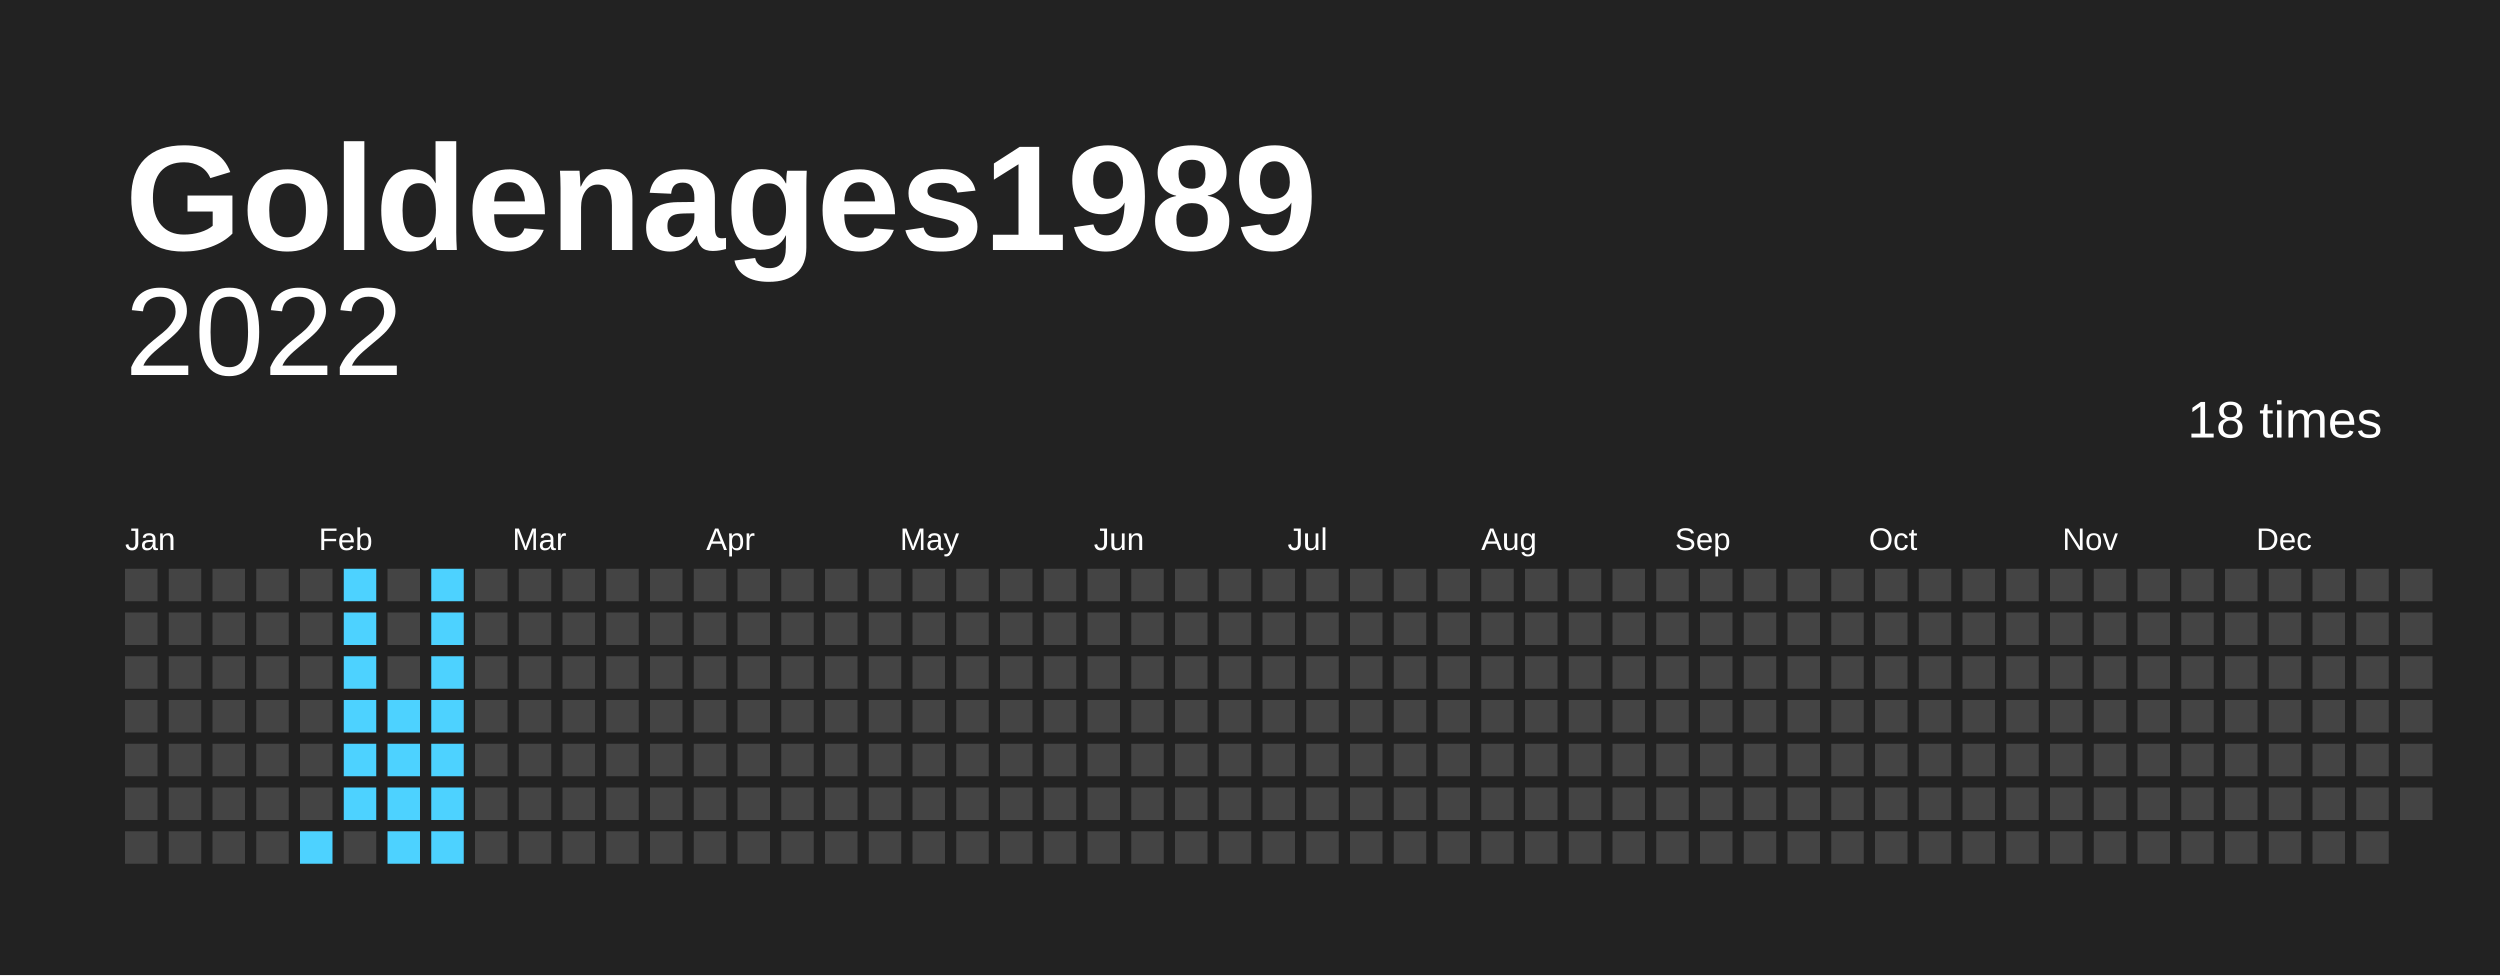
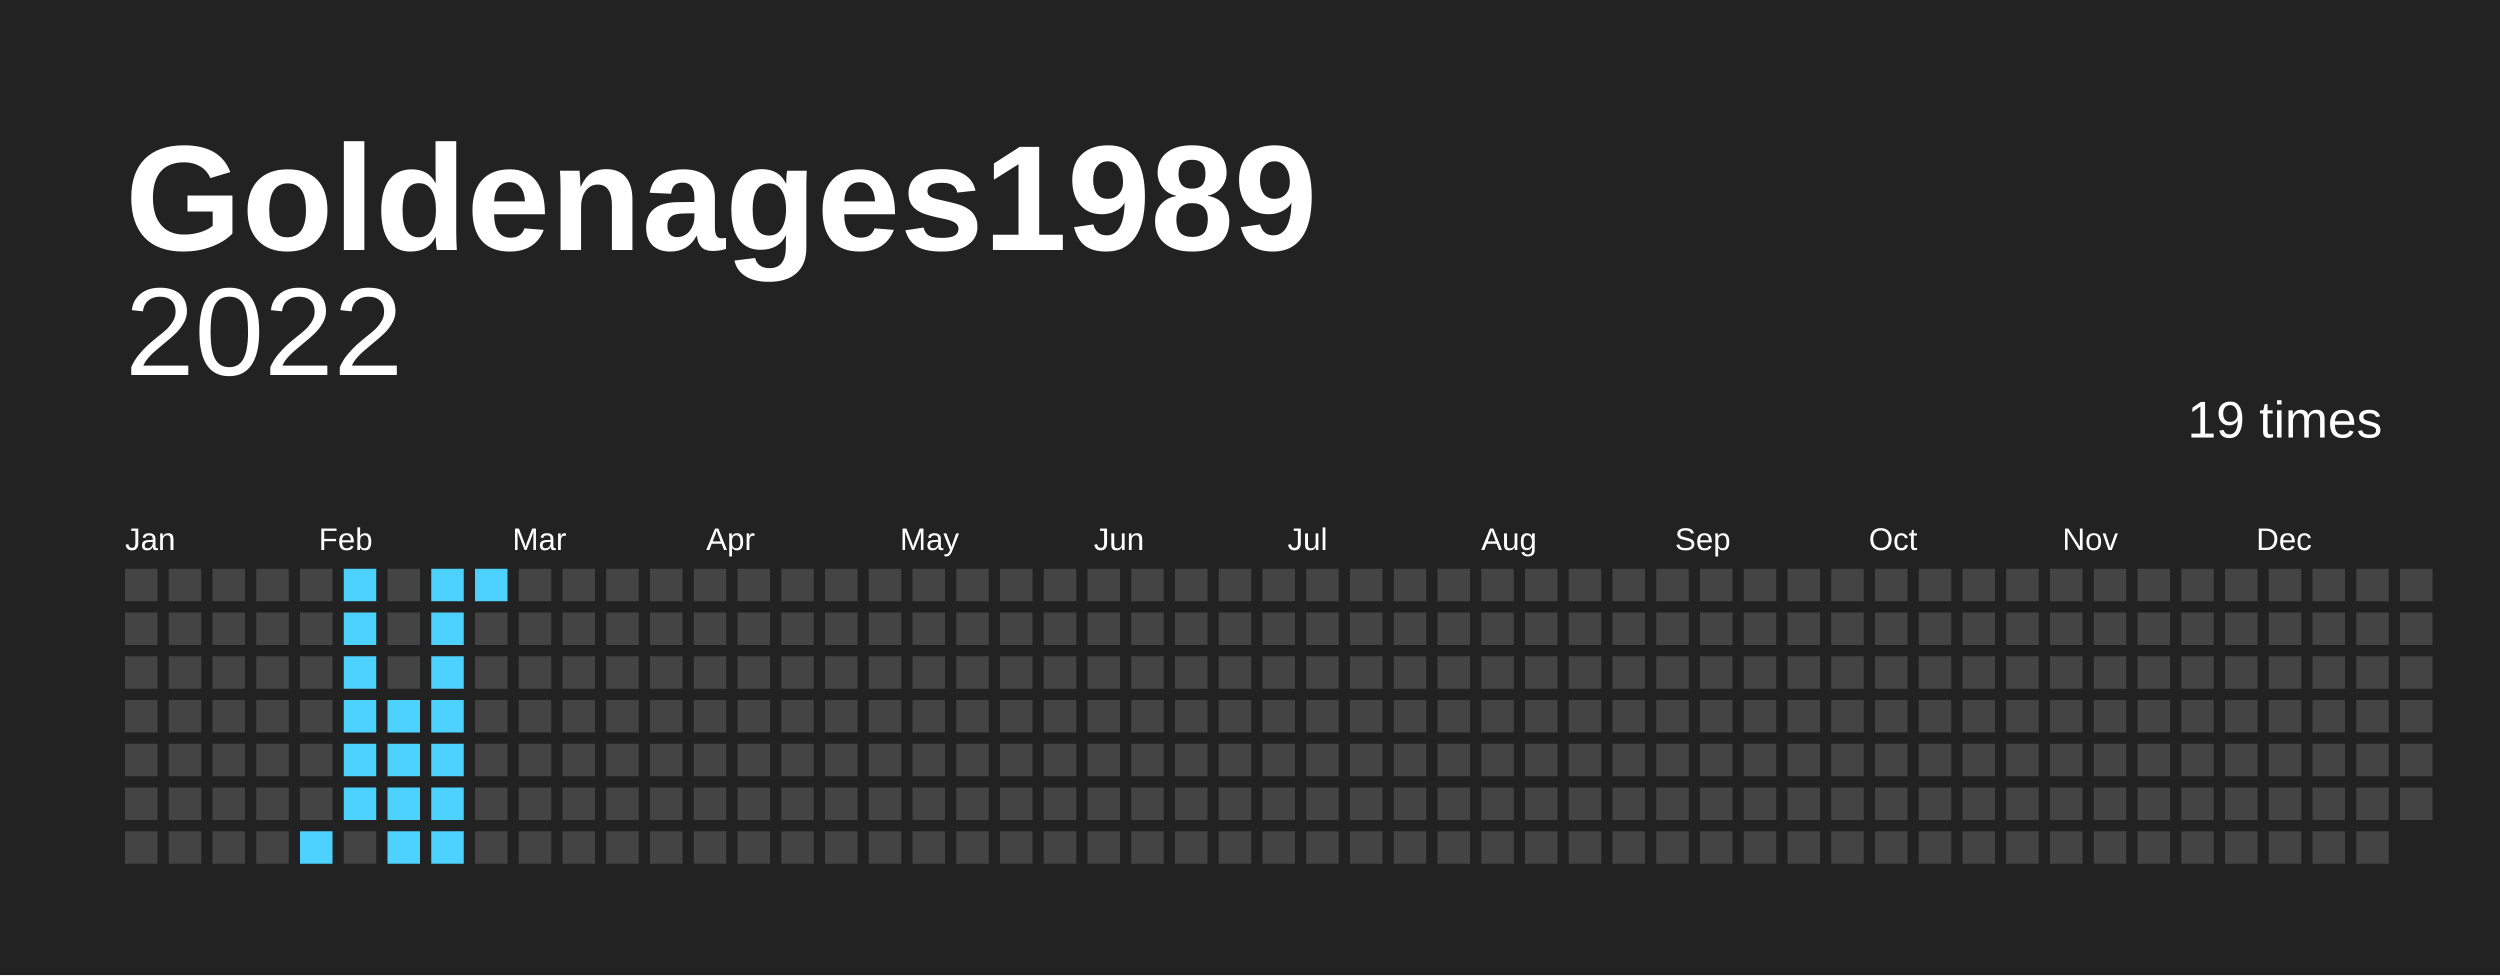
<svg xmlns="http://www.w3.org/2000/svg" baseProfile="full" height="78mm" version="1.1" viewBox="0,0,200,78" width="200mm">
  <defs />
  <rect fill="#222222" height="78" width="200" x="0" y="0" />
  <text fill="#FFFFFF" style="font-size:12px; font-family:Arial; font-weight:bold;" x="10" y="20">Goldenages1989</text>
  <text alignment-baseline="hanging" fill="#FFFFFF" style="font-size:10.0px; font-family:Arial;" x="10" y="30">2022</text>
-   <text alignment-baseline="hanging" fill="#FFFFFF" style="font-size:4.125px; font-family:Arial;" x="175" y="35">18 times</text>
+   <text alignment-baseline="hanging" fill="#FFFFFF" style="font-size:4.125px; font-family:Arial;" x="175" y="35">19 times</text>
  <text fill="#FFFFFF" style="font-size:2.5px; font-family:Arial" x="10.0" y="44">Jan</text>
  <text fill="#FFFFFF" style="font-size:2.5px; font-family:Arial" x="25.5" y="44">Feb</text>
  <text fill="#FFFFFF" style="font-size:2.5px; font-family:Arial" x="41.0" y="44">Mar</text>
  <text fill="#FFFFFF" style="font-size:2.5px; font-family:Arial" x="56.5" y="44">Apr</text>
  <text fill="#FFFFFF" style="font-size:2.5px; font-family:Arial" x="72.0" y="44">May</text>
  <text fill="#FFFFFF" style="font-size:2.5px; font-family:Arial" x="87.5" y="44">Jun</text>
  <text fill="#FFFFFF" style="font-size:2.5px; font-family:Arial" x="103.0" y="44">Jul</text>
  <text fill="#FFFFFF" style="font-size:2.5px; font-family:Arial" x="118.5" y="44">Aug</text>
  <text fill="#FFFFFF" style="font-size:2.5px; font-family:Arial" x="134.0" y="44">Sep</text>
  <text fill="#FFFFFF" style="font-size:2.5px; font-family:Arial" x="149.5" y="44">Oct</text>
  <text fill="#FFFFFF" style="font-size:2.5px; font-family:Arial" x="165.0" y="44">Nov</text>
  <text fill="#FFFFFF" style="font-size:2.5px; font-family:Arial" x="180.5" y="44">Dec</text>
  <rect fill="#444444" height="2.6" width="2.6" x="10.0" y="45.5" />
  <rect fill="#444444" height="2.6" width="2.6" x="10.0" y="49.0" />
  <rect fill="#444444" height="2.6" width="2.6" x="10.0" y="52.5" />
  <rect fill="#444444" height="2.6" width="2.6" x="10.0" y="56.0" />
  <rect fill="#444444" height="2.6" width="2.6" x="10.0" y="59.5" />
  <rect fill="#444444" height="2.6" width="2.6" x="10.0" y="63.0" />
  <rect fill="#444444" height="2.6" width="2.6" x="10.0" y="66.5" />
  <rect fill="#444444" height="2.6" width="2.6" x="13.5" y="45.5" />
  <rect fill="#444444" height="2.6" width="2.6" x="13.5" y="49.0" />
  <rect fill="#444444" height="2.6" width="2.6" x="13.5" y="52.5" />
  <rect fill="#444444" height="2.6" width="2.6" x="13.5" y="56.0" />
  <rect fill="#444444" height="2.6" width="2.6" x="13.5" y="59.5" />
  <rect fill="#444444" height="2.6" width="2.6" x="13.5" y="63.0" />
  <rect fill="#444444" height="2.6" width="2.6" x="13.5" y="66.5" />
  <rect fill="#444444" height="2.6" width="2.6" x="17.0" y="45.5" />
  <rect fill="#444444" height="2.6" width="2.6" x="17.0" y="49.0" />
  <rect fill="#444444" height="2.6" width="2.6" x="17.0" y="52.5" />
  <rect fill="#444444" height="2.6" width="2.6" x="17.0" y="56.0" />
  <rect fill="#444444" height="2.6" width="2.6" x="17.0" y="59.5" />
  <rect fill="#444444" height="2.6" width="2.6" x="17.0" y="63.0" />
  <rect fill="#444444" height="2.6" width="2.6" x="17.0" y="66.5" />
  <rect fill="#444444" height="2.6" width="2.6" x="20.5" y="45.5" />
  <rect fill="#444444" height="2.6" width="2.6" x="20.5" y="49.0" />
  <rect fill="#444444" height="2.6" width="2.6" x="20.5" y="52.5" />
  <rect fill="#444444" height="2.6" width="2.6" x="20.5" y="56.0" />
  <rect fill="#444444" height="2.6" width="2.6" x="20.5" y="59.5" />
  <rect fill="#444444" height="2.6" width="2.6" x="20.5" y="63.0" />
  <rect fill="#444444" height="2.6" width="2.6" x="20.5" y="66.5" />
  <rect fill="#444444" height="2.6" width="2.6" x="24.0" y="45.5" />
  <rect fill="#444444" height="2.6" width="2.6" x="24.0" y="49.0" />
  <rect fill="#444444" height="2.6" width="2.6" x="24.0" y="52.5" />
  <rect fill="#444444" height="2.6" width="2.6" x="24.0" y="56.0" />
  <rect fill="#444444" height="2.6" width="2.6" x="24.0" y="59.5" />
  <rect fill="#444444" height="2.6" width="2.6" x="24.0" y="63.0" />
  <rect fill="#4DD2FF" height="2.6" width="2.6" x="24.0" y="66.5" />
  <rect fill="#4DD2FF" height="2.6" width="2.6" x="27.5" y="45.5" />
  <rect fill="#4DD2FF" height="2.6" width="2.6" x="27.5" y="49.0" />
  <rect fill="#4DD2FF" height="2.6" width="2.6" x="27.5" y="52.5" />
  <rect fill="#4DD2FF" height="2.6" width="2.6" x="27.5" y="56.0" />
  <rect fill="#4DD2FF" height="2.6" width="2.6" x="27.5" y="59.5" />
  <rect fill="#4DD2FF" height="2.6" width="2.6" x="27.5" y="63.0" />
  <rect fill="#444444" height="2.6" width="2.6" x="27.5" y="66.5" />
  <rect fill="#444444" height="2.6" width="2.6" x="31.0" y="45.5" />
  <rect fill="#444444" height="2.6" width="2.6" x="31.0" y="49.0" />
  <rect fill="#444444" height="2.6" width="2.6" x="31.0" y="52.5" />
  <rect fill="#4DD2FF" height="2.6" width="2.6" x="31.0" y="56.0" />
  <rect fill="#4DD2FF" height="2.6" width="2.6" x="31.0" y="59.5" />
  <rect fill="#4DD2FF" height="2.6" width="2.6" x="31.0" y="63.0" />
  <rect fill="#4DD2FF" height="2.6" width="2.6" x="31.0" y="66.5" />
  <rect fill="#4DD2FF" height="2.6" width="2.6" x="34.5" y="45.5" />
  <rect fill="#4DD2FF" height="2.6" width="2.6" x="34.5" y="49.0" />
  <rect fill="#4DD2FF" height="2.6" width="2.6" x="34.5" y="52.5" />
  <rect fill="#4DD2FF" height="2.6" width="2.6" x="34.5" y="56.0" />
  <rect fill="#4DD2FF" height="2.6" width="2.6" x="34.5" y="59.5" />
  <rect fill="#4DD2FF" height="2.6" width="2.6" x="34.5" y="63.0" />
  <rect fill="#4DD2FF" height="2.6" width="2.6" x="34.5" y="66.5" />
-   <rect fill="#444444" height="2.6" width="2.6" x="38.0" y="45.5" />
+   <rect fill="#4DD2FF" height="2.6" width="2.6" x="38.0" y="45.5" />
  <rect fill="#444444" height="2.6" width="2.6" x="38.0" y="49.0" />
  <rect fill="#444444" height="2.6" width="2.6" x="38.0" y="52.5" />
  <rect fill="#444444" height="2.6" width="2.6" x="38.0" y="56.0" />
  <rect fill="#444444" height="2.6" width="2.6" x="38.0" y="59.5" />
  <rect fill="#444444" height="2.6" width="2.6" x="38.0" y="63.0" />
  <rect fill="#444444" height="2.6" width="2.6" x="38.0" y="66.5" />
  <rect fill="#444444" height="2.6" width="2.6" x="41.5" y="45.5" />
  <rect fill="#444444" height="2.6" width="2.6" x="41.5" y="49.0" />
  <rect fill="#444444" height="2.6" width="2.6" x="41.5" y="52.5" />
  <rect fill="#444444" height="2.6" width="2.6" x="41.5" y="56.0" />
  <rect fill="#444444" height="2.6" width="2.6" x="41.5" y="59.5" />
  <rect fill="#444444" height="2.6" width="2.6" x="41.5" y="63.0" />
  <rect fill="#444444" height="2.6" width="2.6" x="41.5" y="66.5" />
  <rect fill="#444444" height="2.6" width="2.6" x="45.0" y="45.5" />
  <rect fill="#444444" height="2.6" width="2.6" x="45.0" y="49.0" />
  <rect fill="#444444" height="2.6" width="2.6" x="45.0" y="52.5" />
  <rect fill="#444444" height="2.6" width="2.6" x="45.0" y="56.0" />
  <rect fill="#444444" height="2.6" width="2.6" x="45.0" y="59.5" />
  <rect fill="#444444" height="2.6" width="2.6" x="45.0" y="63.0" />
  <rect fill="#444444" height="2.6" width="2.6" x="45.0" y="66.5" />
  <rect fill="#444444" height="2.6" width="2.6" x="48.5" y="45.5" />
  <rect fill="#444444" height="2.6" width="2.6" x="48.5" y="49.0" />
  <rect fill="#444444" height="2.6" width="2.6" x="48.5" y="52.5" />
  <rect fill="#444444" height="2.6" width="2.6" x="48.5" y="56.0" />
  <rect fill="#444444" height="2.6" width="2.6" x="48.5" y="59.5" />
  <rect fill="#444444" height="2.6" width="2.6" x="48.5" y="63.0" />
  <rect fill="#444444" height="2.6" width="2.6" x="48.5" y="66.5" />
  <rect fill="#444444" height="2.6" width="2.6" x="52.0" y="45.5" />
  <rect fill="#444444" height="2.6" width="2.6" x="52.0" y="49.0" />
  <rect fill="#444444" height="2.6" width="2.6" x="52.0" y="52.5" />
  <rect fill="#444444" height="2.6" width="2.6" x="52.0" y="56.0" />
  <rect fill="#444444" height="2.6" width="2.6" x="52.0" y="59.5" />
  <rect fill="#444444" height="2.6" width="2.6" x="52.0" y="63.0" />
  <rect fill="#444444" height="2.6" width="2.6" x="52.0" y="66.5" />
  <rect fill="#444444" height="2.6" width="2.6" x="55.5" y="45.5" />
  <rect fill="#444444" height="2.6" width="2.6" x="55.5" y="49.0" />
  <rect fill="#444444" height="2.6" width="2.6" x="55.5" y="52.5" />
  <rect fill="#444444" height="2.6" width="2.6" x="55.5" y="56.0" />
  <rect fill="#444444" height="2.6" width="2.6" x="55.5" y="59.5" />
  <rect fill="#444444" height="2.6" width="2.6" x="55.5" y="63.0" />
  <rect fill="#444444" height="2.6" width="2.6" x="55.5" y="66.5" />
  <rect fill="#444444" height="2.6" width="2.6" x="59.0" y="45.5" />
  <rect fill="#444444" height="2.6" width="2.6" x="59.0" y="49.0" />
  <rect fill="#444444" height="2.6" width="2.6" x="59.0" y="52.5" />
  <rect fill="#444444" height="2.6" width="2.6" x="59.0" y="56.0" />
  <rect fill="#444444" height="2.6" width="2.6" x="59.0" y="59.5" />
  <rect fill="#444444" height="2.6" width="2.6" x="59.0" y="63.0" />
  <rect fill="#444444" height="2.6" width="2.6" x="59.0" y="66.5" />
  <rect fill="#444444" height="2.6" width="2.6" x="62.5" y="45.5" />
  <rect fill="#444444" height="2.6" width="2.6" x="62.5" y="49.0" />
  <rect fill="#444444" height="2.6" width="2.6" x="62.5" y="52.5" />
  <rect fill="#444444" height="2.6" width="2.6" x="62.5" y="56.0" />
  <rect fill="#444444" height="2.6" width="2.6" x="62.5" y="59.5" />
  <rect fill="#444444" height="2.6" width="2.6" x="62.5" y="63.0" />
  <rect fill="#444444" height="2.6" width="2.6" x="62.5" y="66.5" />
  <rect fill="#444444" height="2.6" width="2.6" x="66.0" y="45.5" />
  <rect fill="#444444" height="2.6" width="2.6" x="66.0" y="49.0" />
  <rect fill="#444444" height="2.6" width="2.6" x="66.0" y="52.5" />
  <rect fill="#444444" height="2.6" width="2.6" x="66.0" y="56.0" />
  <rect fill="#444444" height="2.6" width="2.6" x="66.0" y="59.5" />
  <rect fill="#444444" height="2.6" width="2.6" x="66.0" y="63.0" />
  <rect fill="#444444" height="2.6" width="2.6" x="66.0" y="66.5" />
  <rect fill="#444444" height="2.6" width="2.6" x="69.5" y="45.5" />
  <rect fill="#444444" height="2.6" width="2.6" x="69.5" y="49.0" />
  <rect fill="#444444" height="2.6" width="2.6" x="69.5" y="52.5" />
  <rect fill="#444444" height="2.6" width="2.6" x="69.5" y="56.0" />
  <rect fill="#444444" height="2.6" width="2.6" x="69.5" y="59.5" />
  <rect fill="#444444" height="2.6" width="2.6" x="69.5" y="63.0" />
  <rect fill="#444444" height="2.6" width="2.6" x="69.5" y="66.5" />
  <rect fill="#444444" height="2.6" width="2.6" x="73.0" y="45.5" />
  <rect fill="#444444" height="2.6" width="2.6" x="73.0" y="49.0" />
  <rect fill="#444444" height="2.6" width="2.6" x="73.0" y="52.5" />
  <rect fill="#444444" height="2.6" width="2.6" x="73.0" y="56.0" />
  <rect fill="#444444" height="2.6" width="2.6" x="73.0" y="59.5" />
  <rect fill="#444444" height="2.6" width="2.6" x="73.0" y="63.0" />
  <rect fill="#444444" height="2.6" width="2.6" x="73.0" y="66.5" />
  <rect fill="#444444" height="2.6" width="2.6" x="76.5" y="45.5" />
  <rect fill="#444444" height="2.6" width="2.6" x="76.5" y="49.0" />
  <rect fill="#444444" height="2.6" width="2.6" x="76.5" y="52.5" />
  <rect fill="#444444" height="2.6" width="2.6" x="76.5" y="56.0" />
  <rect fill="#444444" height="2.6" width="2.6" x="76.5" y="59.5" />
  <rect fill="#444444" height="2.6" width="2.6" x="76.5" y="63.0" />
  <rect fill="#444444" height="2.6" width="2.6" x="76.5" y="66.5" />
  <rect fill="#444444" height="2.6" width="2.6" x="80.0" y="45.5" />
  <rect fill="#444444" height="2.6" width="2.6" x="80.0" y="49.0" />
  <rect fill="#444444" height="2.6" width="2.6" x="80.0" y="52.5" />
  <rect fill="#444444" height="2.6" width="2.6" x="80.0" y="56.0" />
  <rect fill="#444444" height="2.6" width="2.6" x="80.0" y="59.5" />
  <rect fill="#444444" height="2.6" width="2.6" x="80.0" y="63.0" />
  <rect fill="#444444" height="2.6" width="2.6" x="80.0" y="66.5" />
  <rect fill="#444444" height="2.6" width="2.6" x="83.5" y="45.5" />
  <rect fill="#444444" height="2.6" width="2.6" x="83.5" y="49.0" />
  <rect fill="#444444" height="2.6" width="2.6" x="83.5" y="52.5" />
  <rect fill="#444444" height="2.6" width="2.6" x="83.5" y="56.0" />
  <rect fill="#444444" height="2.6" width="2.6" x="83.5" y="59.5" />
  <rect fill="#444444" height="2.6" width="2.6" x="83.5" y="63.0" />
  <rect fill="#444444" height="2.6" width="2.6" x="83.5" y="66.5" />
  <rect fill="#444444" height="2.6" width="2.6" x="87.0" y="45.5" />
  <rect fill="#444444" height="2.6" width="2.6" x="87.0" y="49.0" />
  <rect fill="#444444" height="2.6" width="2.6" x="87.0" y="52.5" />
  <rect fill="#444444" height="2.6" width="2.6" x="87.0" y="56.0" />
  <rect fill="#444444" height="2.6" width="2.6" x="87.0" y="59.5" />
  <rect fill="#444444" height="2.6" width="2.6" x="87.0" y="63.0" />
  <rect fill="#444444" height="2.6" width="2.6" x="87.0" y="66.5" />
  <rect fill="#444444" height="2.6" width="2.6" x="90.5" y="45.5" />
  <rect fill="#444444" height="2.6" width="2.6" x="90.5" y="49.0" />
  <rect fill="#444444" height="2.6" width="2.6" x="90.5" y="52.5" />
  <rect fill="#444444" height="2.6" width="2.6" x="90.5" y="56.0" />
  <rect fill="#444444" height="2.6" width="2.6" x="90.5" y="59.5" />
  <rect fill="#444444" height="2.6" width="2.6" x="90.5" y="63.0" />
  <rect fill="#444444" height="2.6" width="2.6" x="90.5" y="66.5" />
  <rect fill="#444444" height="2.6" width="2.6" x="94.0" y="45.5" />
  <rect fill="#444444" height="2.6" width="2.6" x="94.0" y="49.0" />
  <rect fill="#444444" height="2.6" width="2.6" x="94.0" y="52.5" />
  <rect fill="#444444" height="2.6" width="2.6" x="94.0" y="56.0" />
  <rect fill="#444444" height="2.6" width="2.6" x="94.0" y="59.5" />
  <rect fill="#444444" height="2.6" width="2.6" x="94.0" y="63.0" />
  <rect fill="#444444" height="2.6" width="2.6" x="94.0" y="66.5" />
  <rect fill="#444444" height="2.6" width="2.6" x="97.5" y="45.5" />
  <rect fill="#444444" height="2.6" width="2.6" x="97.5" y="49.0" />
  <rect fill="#444444" height="2.6" width="2.6" x="97.5" y="52.5" />
  <rect fill="#444444" height="2.6" width="2.6" x="97.5" y="56.0" />
  <rect fill="#444444" height="2.6" width="2.6" x="97.5" y="59.5" />
  <rect fill="#444444" height="2.6" width="2.6" x="97.5" y="63.0" />
  <rect fill="#444444" height="2.6" width="2.6" x="97.5" y="66.5" />
  <rect fill="#444444" height="2.6" width="2.6" x="101.0" y="45.5" />
  <rect fill="#444444" height="2.6" width="2.6" x="101.0" y="49.0" />
  <rect fill="#444444" height="2.6" width="2.6" x="101.0" y="52.5" />
  <rect fill="#444444" height="2.6" width="2.6" x="101.0" y="56.0" />
  <rect fill="#444444" height="2.6" width="2.6" x="101.0" y="59.5" />
  <rect fill="#444444" height="2.6" width="2.6" x="101.0" y="63.0" />
  <rect fill="#444444" height="2.6" width="2.6" x="101.0" y="66.5" />
  <rect fill="#444444" height="2.6" width="2.6" x="104.5" y="45.5" />
  <rect fill="#444444" height="2.6" width="2.6" x="104.5" y="49.0" />
  <rect fill="#444444" height="2.6" width="2.6" x="104.5" y="52.5" />
  <rect fill="#444444" height="2.6" width="2.6" x="104.5" y="56.0" />
  <rect fill="#444444" height="2.6" width="2.6" x="104.5" y="59.5" />
  <rect fill="#444444" height="2.6" width="2.6" x="104.5" y="63.0" />
  <rect fill="#444444" height="2.6" width="2.6" x="104.5" y="66.5" />
  <rect fill="#444444" height="2.6" width="2.6" x="108.0" y="45.5" />
  <rect fill="#444444" height="2.6" width="2.6" x="108.0" y="49.0" />
  <rect fill="#444444" height="2.6" width="2.6" x="108.0" y="52.5" />
  <rect fill="#444444" height="2.6" width="2.6" x="108.0" y="56.0" />
  <rect fill="#444444" height="2.6" width="2.6" x="108.0" y="59.5" />
  <rect fill="#444444" height="2.6" width="2.6" x="108.0" y="63.0" />
  <rect fill="#444444" height="2.6" width="2.6" x="108.0" y="66.5" />
  <rect fill="#444444" height="2.6" width="2.6" x="111.5" y="45.5" />
  <rect fill="#444444" height="2.6" width="2.6" x="111.5" y="49.0" />
  <rect fill="#444444" height="2.6" width="2.6" x="111.5" y="52.5" />
  <rect fill="#444444" height="2.6" width="2.6" x="111.5" y="56.0" />
  <rect fill="#444444" height="2.6" width="2.6" x="111.5" y="59.5" />
  <rect fill="#444444" height="2.6" width="2.6" x="111.5" y="63.0" />
  <rect fill="#444444" height="2.6" width="2.6" x="111.5" y="66.5" />
  <rect fill="#444444" height="2.6" width="2.6" x="115.0" y="45.5" />
  <rect fill="#444444" height="2.6" width="2.6" x="115.0" y="49.0" />
  <rect fill="#444444" height="2.6" width="2.6" x="115.0" y="52.5" />
  <rect fill="#444444" height="2.6" width="2.6" x="115.0" y="56.0" />
  <rect fill="#444444" height="2.6" width="2.6" x="115.0" y="59.5" />
  <rect fill="#444444" height="2.6" width="2.6" x="115.0" y="63.0" />
  <rect fill="#444444" height="2.6" width="2.6" x="115.0" y="66.5" />
  <rect fill="#444444" height="2.6" width="2.6" x="118.5" y="45.5" />
  <rect fill="#444444" height="2.6" width="2.6" x="118.5" y="49.0" />
  <rect fill="#444444" height="2.6" width="2.6" x="118.5" y="52.5" />
  <rect fill="#444444" height="2.6" width="2.6" x="118.5" y="56.0" />
  <rect fill="#444444" height="2.6" width="2.6" x="118.5" y="59.5" />
  <rect fill="#444444" height="2.6" width="2.6" x="118.5" y="63.0" />
  <rect fill="#444444" height="2.6" width="2.6" x="118.5" y="66.5" />
  <rect fill="#444444" height="2.6" width="2.6" x="122.0" y="45.5" />
  <rect fill="#444444" height="2.6" width="2.6" x="122.0" y="49.0" />
  <rect fill="#444444" height="2.6" width="2.6" x="122.0" y="52.5" />
  <rect fill="#444444" height="2.6" width="2.6" x="122.0" y="56.0" />
  <rect fill="#444444" height="2.6" width="2.6" x="122.0" y="59.5" />
  <rect fill="#444444" height="2.6" width="2.6" x="122.0" y="63.0" />
  <rect fill="#444444" height="2.6" width="2.6" x="122.0" y="66.5" />
  <rect fill="#444444" height="2.6" width="2.6" x="125.5" y="45.5" />
  <rect fill="#444444" height="2.6" width="2.6" x="125.5" y="49.0" />
  <rect fill="#444444" height="2.6" width="2.6" x="125.5" y="52.5" />
  <rect fill="#444444" height="2.6" width="2.6" x="125.5" y="56.0" />
  <rect fill="#444444" height="2.6" width="2.6" x="125.5" y="59.5" />
  <rect fill="#444444" height="2.6" width="2.6" x="125.5" y="63.0" />
  <rect fill="#444444" height="2.6" width="2.6" x="125.5" y="66.5" />
  <rect fill="#444444" height="2.6" width="2.6" x="129.0" y="45.5" />
  <rect fill="#444444" height="2.6" width="2.6" x="129.0" y="49.0" />
  <rect fill="#444444" height="2.6" width="2.6" x="129.0" y="52.5" />
  <rect fill="#444444" height="2.6" width="2.6" x="129.0" y="56.0" />
  <rect fill="#444444" height="2.6" width="2.6" x="129.0" y="59.5" />
  <rect fill="#444444" height="2.6" width="2.6" x="129.0" y="63.0" />
  <rect fill="#444444" height="2.6" width="2.6" x="129.0" y="66.5" />
  <rect fill="#444444" height="2.6" width="2.6" x="132.5" y="45.5" />
  <rect fill="#444444" height="2.6" width="2.6" x="132.5" y="49.0" />
  <rect fill="#444444" height="2.6" width="2.6" x="132.5" y="52.5" />
  <rect fill="#444444" height="2.6" width="2.6" x="132.5" y="56.0" />
  <rect fill="#444444" height="2.6" width="2.6" x="132.5" y="59.5" />
  <rect fill="#444444" height="2.6" width="2.6" x="132.5" y="63.0" />
  <rect fill="#444444" height="2.6" width="2.6" x="132.5" y="66.5" />
  <rect fill="#444444" height="2.6" width="2.6" x="136.0" y="45.5" />
  <rect fill="#444444" height="2.6" width="2.6" x="136.0" y="49.0" />
  <rect fill="#444444" height="2.6" width="2.6" x="136.0" y="52.5" />
  <rect fill="#444444" height="2.6" width="2.6" x="136.0" y="56.0" />
  <rect fill="#444444" height="2.6" width="2.6" x="136.0" y="59.5" />
  <rect fill="#444444" height="2.6" width="2.6" x="136.0" y="63.0" />
  <rect fill="#444444" height="2.6" width="2.6" x="136.0" y="66.5" />
  <rect fill="#444444" height="2.6" width="2.6" x="139.5" y="45.5" />
  <rect fill="#444444" height="2.6" width="2.6" x="139.5" y="49.0" />
  <rect fill="#444444" height="2.6" width="2.6" x="139.5" y="52.5" />
  <rect fill="#444444" height="2.6" width="2.6" x="139.5" y="56.0" />
  <rect fill="#444444" height="2.6" width="2.6" x="139.5" y="59.5" />
  <rect fill="#444444" height="2.6" width="2.6" x="139.5" y="63.0" />
  <rect fill="#444444" height="2.6" width="2.6" x="139.5" y="66.5" />
  <rect fill="#444444" height="2.6" width="2.6" x="143.0" y="45.5" />
  <rect fill="#444444" height="2.6" width="2.6" x="143.0" y="49.0" />
  <rect fill="#444444" height="2.6" width="2.6" x="143.0" y="52.5" />
  <rect fill="#444444" height="2.6" width="2.6" x="143.0" y="56.0" />
  <rect fill="#444444" height="2.6" width="2.6" x="143.0" y="59.5" />
  <rect fill="#444444" height="2.6" width="2.6" x="143.0" y="63.0" />
  <rect fill="#444444" height="2.6" width="2.6" x="143.0" y="66.5" />
  <rect fill="#444444" height="2.6" width="2.6" x="146.5" y="45.5" />
  <rect fill="#444444" height="2.6" width="2.6" x="146.5" y="49.0" />
  <rect fill="#444444" height="2.6" width="2.6" x="146.5" y="52.5" />
  <rect fill="#444444" height="2.6" width="2.6" x="146.5" y="56.0" />
  <rect fill="#444444" height="2.6" width="2.6" x="146.5" y="59.5" />
  <rect fill="#444444" height="2.6" width="2.6" x="146.5" y="63.0" />
  <rect fill="#444444" height="2.6" width="2.6" x="146.5" y="66.5" />
  <rect fill="#444444" height="2.6" width="2.6" x="150.0" y="45.5" />
  <rect fill="#444444" height="2.6" width="2.6" x="150.0" y="49.0" />
  <rect fill="#444444" height="2.6" width="2.6" x="150.0" y="52.5" />
  <rect fill="#444444" height="2.6" width="2.6" x="150.0" y="56.0" />
  <rect fill="#444444" height="2.6" width="2.6" x="150.0" y="59.5" />
  <rect fill="#444444" height="2.6" width="2.6" x="150.0" y="63.0" />
  <rect fill="#444444" height="2.6" width="2.6" x="150.0" y="66.5" />
  <rect fill="#444444" height="2.6" width="2.6" x="153.5" y="45.5" />
  <rect fill="#444444" height="2.6" width="2.6" x="153.5" y="49.0" />
  <rect fill="#444444" height="2.6" width="2.6" x="153.5" y="52.5" />
  <rect fill="#444444" height="2.6" width="2.6" x="153.5" y="56.0" />
  <rect fill="#444444" height="2.6" width="2.6" x="153.5" y="59.5" />
  <rect fill="#444444" height="2.6" width="2.6" x="153.5" y="63.0" />
  <rect fill="#444444" height="2.6" width="2.6" x="153.5" y="66.5" />
  <rect fill="#444444" height="2.6" width="2.6" x="157.0" y="45.5" />
  <rect fill="#444444" height="2.6" width="2.6" x="157.0" y="49.0" />
  <rect fill="#444444" height="2.6" width="2.6" x="157.0" y="52.5" />
  <rect fill="#444444" height="2.6" width="2.6" x="157.0" y="56.0" />
  <rect fill="#444444" height="2.6" width="2.6" x="157.0" y="59.5" />
  <rect fill="#444444" height="2.6" width="2.6" x="157.0" y="63.0" />
  <rect fill="#444444" height="2.6" width="2.6" x="157.0" y="66.5" />
  <rect fill="#444444" height="2.6" width="2.6" x="160.5" y="45.5" />
  <rect fill="#444444" height="2.6" width="2.6" x="160.5" y="49.0" />
  <rect fill="#444444" height="2.6" width="2.6" x="160.5" y="52.5" />
  <rect fill="#444444" height="2.6" width="2.6" x="160.5" y="56.0" />
  <rect fill="#444444" height="2.6" width="2.6" x="160.5" y="59.5" />
  <rect fill="#444444" height="2.6" width="2.6" x="160.5" y="63.0" />
  <rect fill="#444444" height="2.6" width="2.6" x="160.5" y="66.5" />
  <rect fill="#444444" height="2.6" width="2.6" x="164.0" y="45.5" />
  <rect fill="#444444" height="2.6" width="2.6" x="164.0" y="49.0" />
  <rect fill="#444444" height="2.6" width="2.6" x="164.0" y="52.5" />
  <rect fill="#444444" height="2.6" width="2.6" x="164.0" y="56.0" />
  <rect fill="#444444" height="2.6" width="2.6" x="164.0" y="59.5" />
  <rect fill="#444444" height="2.6" width="2.6" x="164.0" y="63.0" />
  <rect fill="#444444" height="2.6" width="2.6" x="164.0" y="66.5" />
  <rect fill="#444444" height="2.6" width="2.6" x="167.5" y="45.5" />
  <rect fill="#444444" height="2.6" width="2.6" x="167.5" y="49.0" />
  <rect fill="#444444" height="2.6" width="2.6" x="167.5" y="52.5" />
  <rect fill="#444444" height="2.6" width="2.6" x="167.5" y="56.0" />
  <rect fill="#444444" height="2.6" width="2.6" x="167.5" y="59.5" />
  <rect fill="#444444" height="2.6" width="2.6" x="167.5" y="63.0" />
  <rect fill="#444444" height="2.6" width="2.6" x="167.5" y="66.5" />
  <rect fill="#444444" height="2.6" width="2.6" x="171.0" y="45.5" />
  <rect fill="#444444" height="2.6" width="2.6" x="171.0" y="49.0" />
  <rect fill="#444444" height="2.6" width="2.6" x="171.0" y="52.5" />
  <rect fill="#444444" height="2.6" width="2.6" x="171.0" y="56.0" />
  <rect fill="#444444" height="2.6" width="2.6" x="171.0" y="59.5" />
  <rect fill="#444444" height="2.6" width="2.6" x="171.0" y="63.0" />
  <rect fill="#444444" height="2.6" width="2.6" x="171.0" y="66.5" />
  <rect fill="#444444" height="2.6" width="2.6" x="174.5" y="45.5" />
  <rect fill="#444444" height="2.6" width="2.6" x="174.5" y="49.0" />
  <rect fill="#444444" height="2.6" width="2.6" x="174.5" y="52.5" />
  <rect fill="#444444" height="2.6" width="2.6" x="174.5" y="56.0" />
  <rect fill="#444444" height="2.6" width="2.6" x="174.5" y="59.5" />
  <rect fill="#444444" height="2.6" width="2.6" x="174.5" y="63.0" />
  <rect fill="#444444" height="2.6" width="2.6" x="174.5" y="66.5" />
  <rect fill="#444444" height="2.6" width="2.6" x="178.0" y="45.5" />
  <rect fill="#444444" height="2.6" width="2.6" x="178.0" y="49.0" />
  <rect fill="#444444" height="2.6" width="2.6" x="178.0" y="52.5" />
  <rect fill="#444444" height="2.6" width="2.6" x="178.0" y="56.0" />
  <rect fill="#444444" height="2.6" width="2.6" x="178.0" y="59.5" />
  <rect fill="#444444" height="2.6" width="2.6" x="178.0" y="63.0" />
  <rect fill="#444444" height="2.6" width="2.6" x="178.0" y="66.5" />
  <rect fill="#444444" height="2.6" width="2.6" x="181.5" y="45.5" />
  <rect fill="#444444" height="2.6" width="2.6" x="181.5" y="49.0" />
  <rect fill="#444444" height="2.6" width="2.6" x="181.5" y="52.5" />
  <rect fill="#444444" height="2.6" width="2.6" x="181.5" y="56.0" />
  <rect fill="#444444" height="2.6" width="2.6" x="181.5" y="59.5" />
  <rect fill="#444444" height="2.6" width="2.6" x="181.5" y="63.0" />
  <rect fill="#444444" height="2.6" width="2.6" x="181.5" y="66.5" />
  <rect fill="#444444" height="2.6" width="2.6" x="185.0" y="45.5" />
  <rect fill="#444444" height="2.6" width="2.6" x="185.0" y="49.0" />
  <rect fill="#444444" height="2.6" width="2.6" x="185.0" y="52.5" />
  <rect fill="#444444" height="2.6" width="2.6" x="185.0" y="56.0" />
  <rect fill="#444444" height="2.6" width="2.6" x="185.0" y="59.5" />
  <rect fill="#444444" height="2.6" width="2.6" x="185.0" y="63.0" />
  <rect fill="#444444" height="2.6" width="2.6" x="185.0" y="66.5" />
  <rect fill="#444444" height="2.6" width="2.6" x="188.5" y="45.5" />
  <rect fill="#444444" height="2.6" width="2.6" x="188.5" y="49.0" />
  <rect fill="#444444" height="2.6" width="2.6" x="188.5" y="52.5" />
  <rect fill="#444444" height="2.6" width="2.6" x="188.5" y="56.0" />
  <rect fill="#444444" height="2.6" width="2.6" x="188.5" y="59.5" />
  <rect fill="#444444" height="2.6" width="2.6" x="188.5" y="63.0" />
  <rect fill="#444444" height="2.6" width="2.6" x="188.5" y="66.5" />
  <rect fill="#444444" height="2.6" width="2.6" x="192.0" y="45.5" />
  <rect fill="#444444" height="2.6" width="2.6" x="192.0" y="49.0" />
  <rect fill="#444444" height="2.6" width="2.6" x="192.0" y="52.5" />
  <rect fill="#444444" height="2.6" width="2.6" x="192.0" y="56.0" />
  <rect fill="#444444" height="2.6" width="2.6" x="192.0" y="59.5" />
  <rect fill="#444444" height="2.6" width="2.6" x="192.0" y="63.0" />
</svg>
